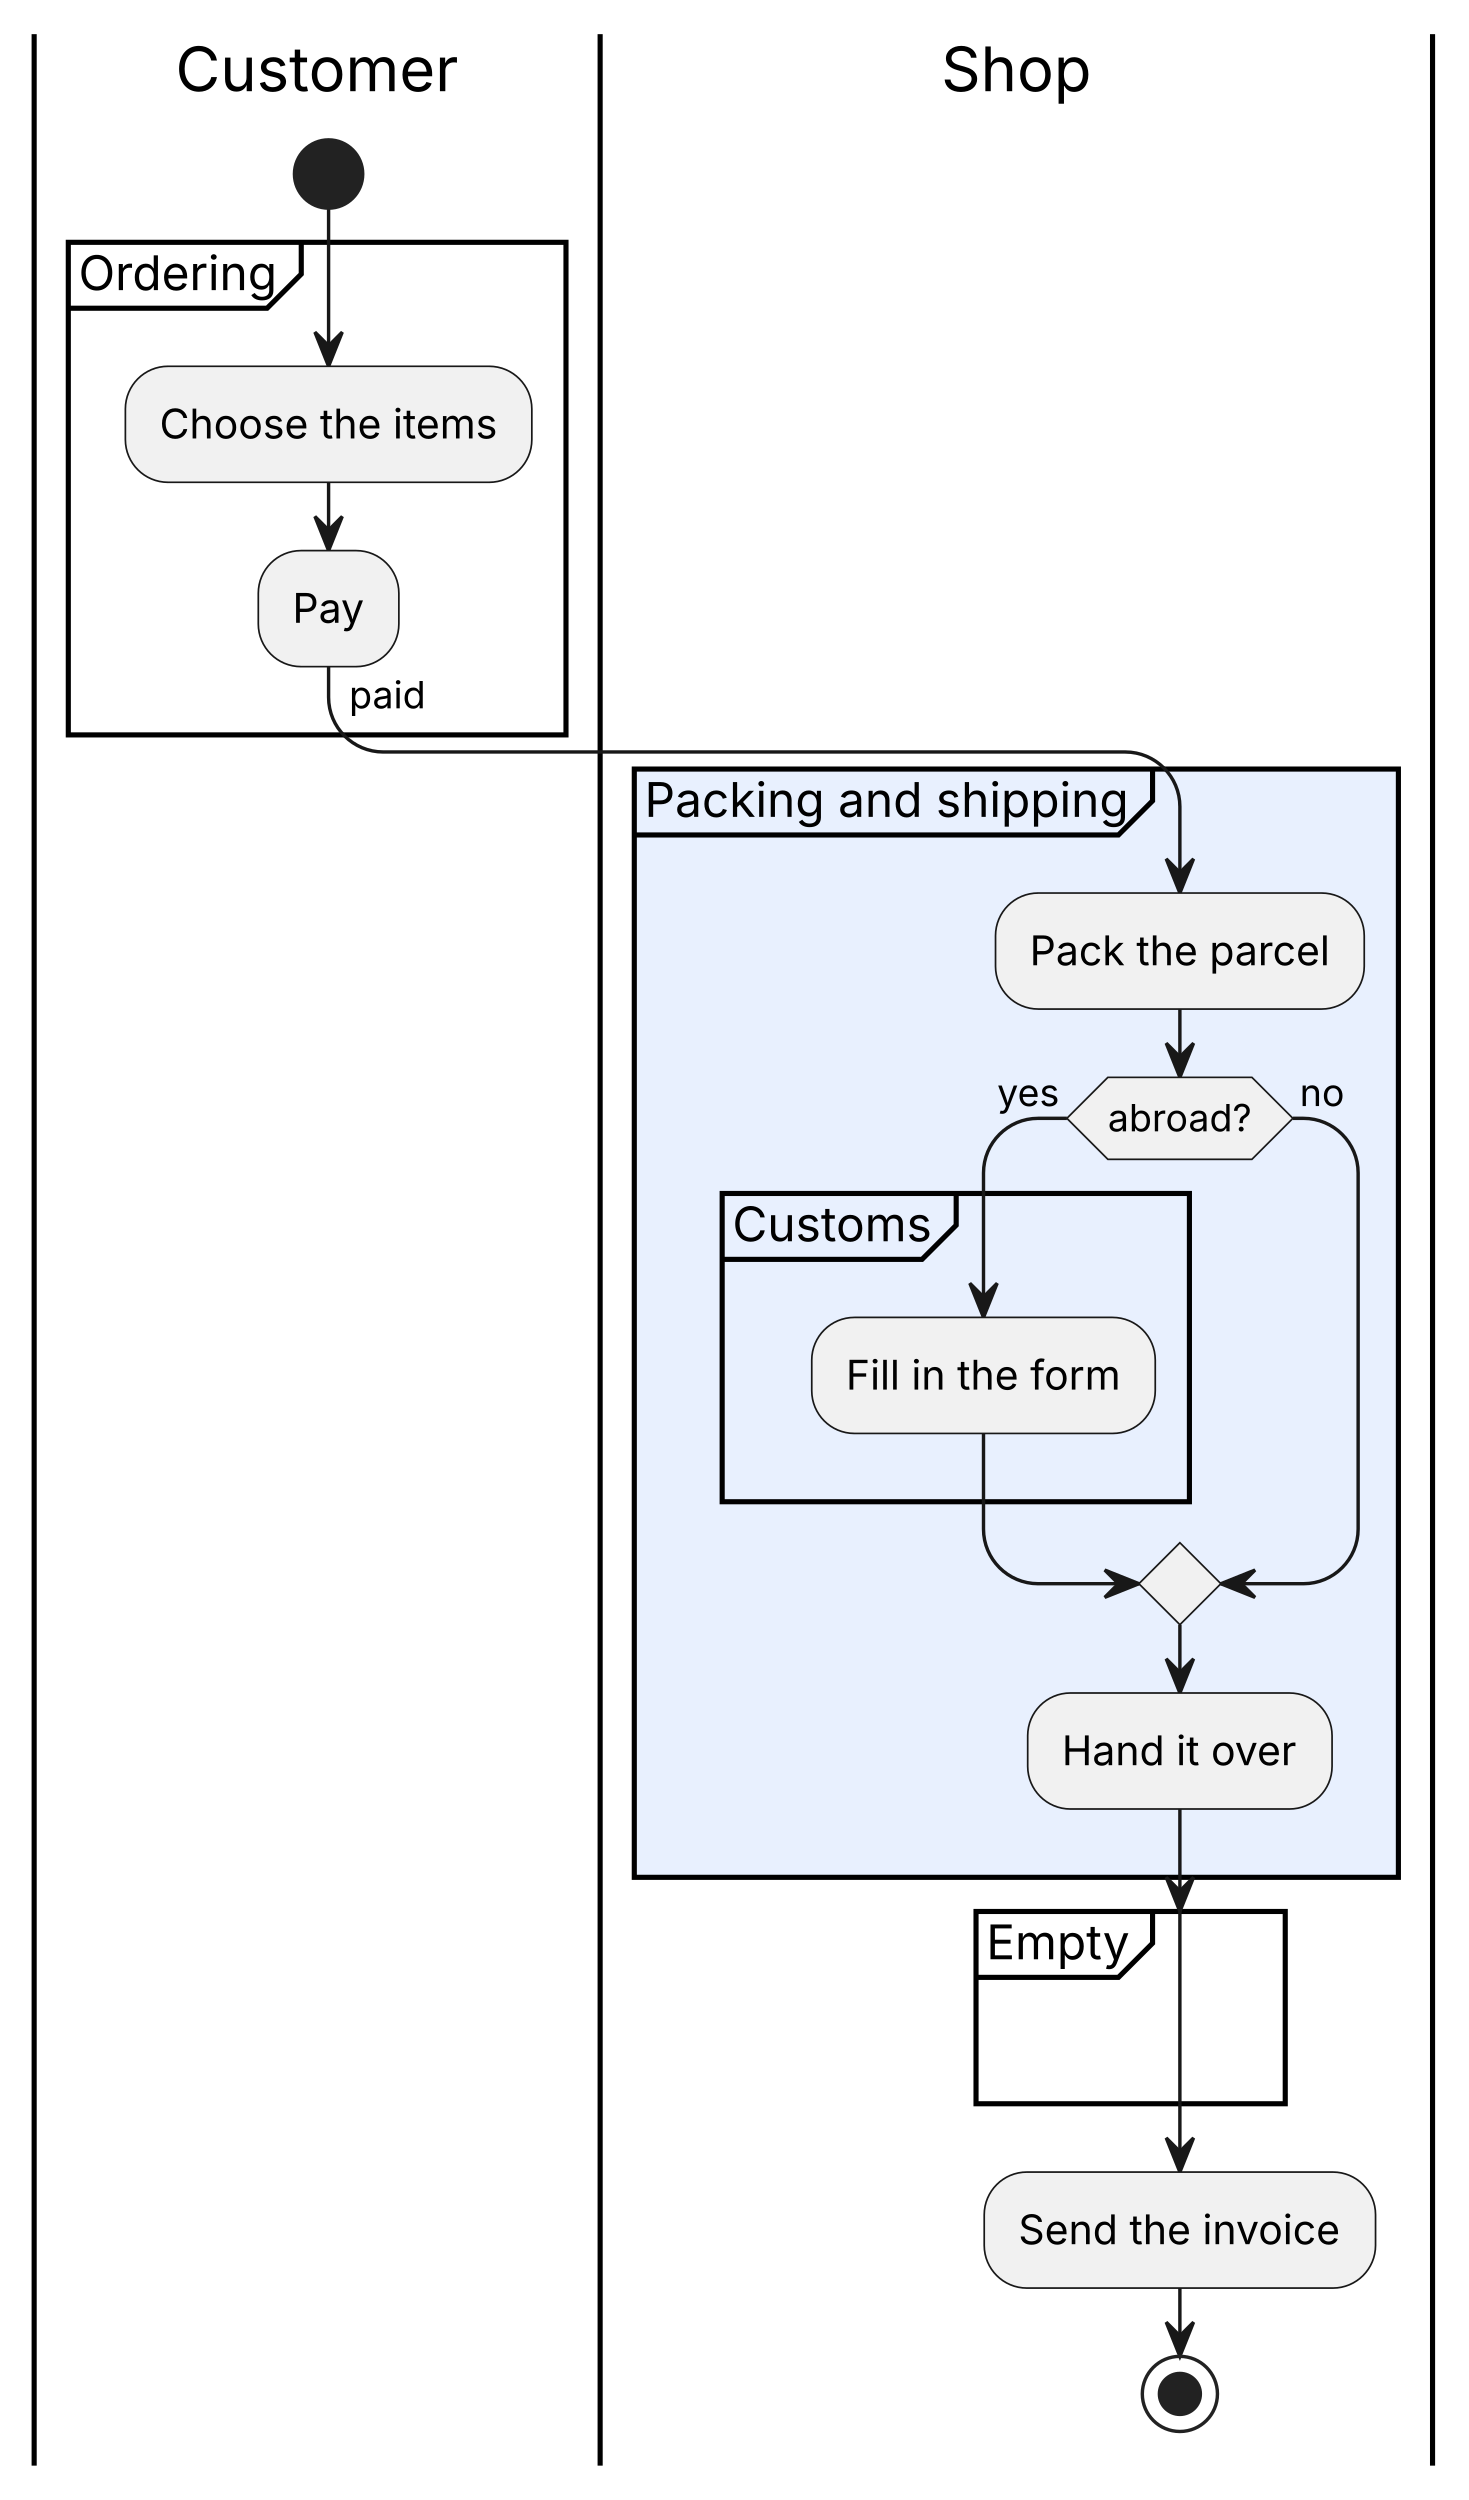
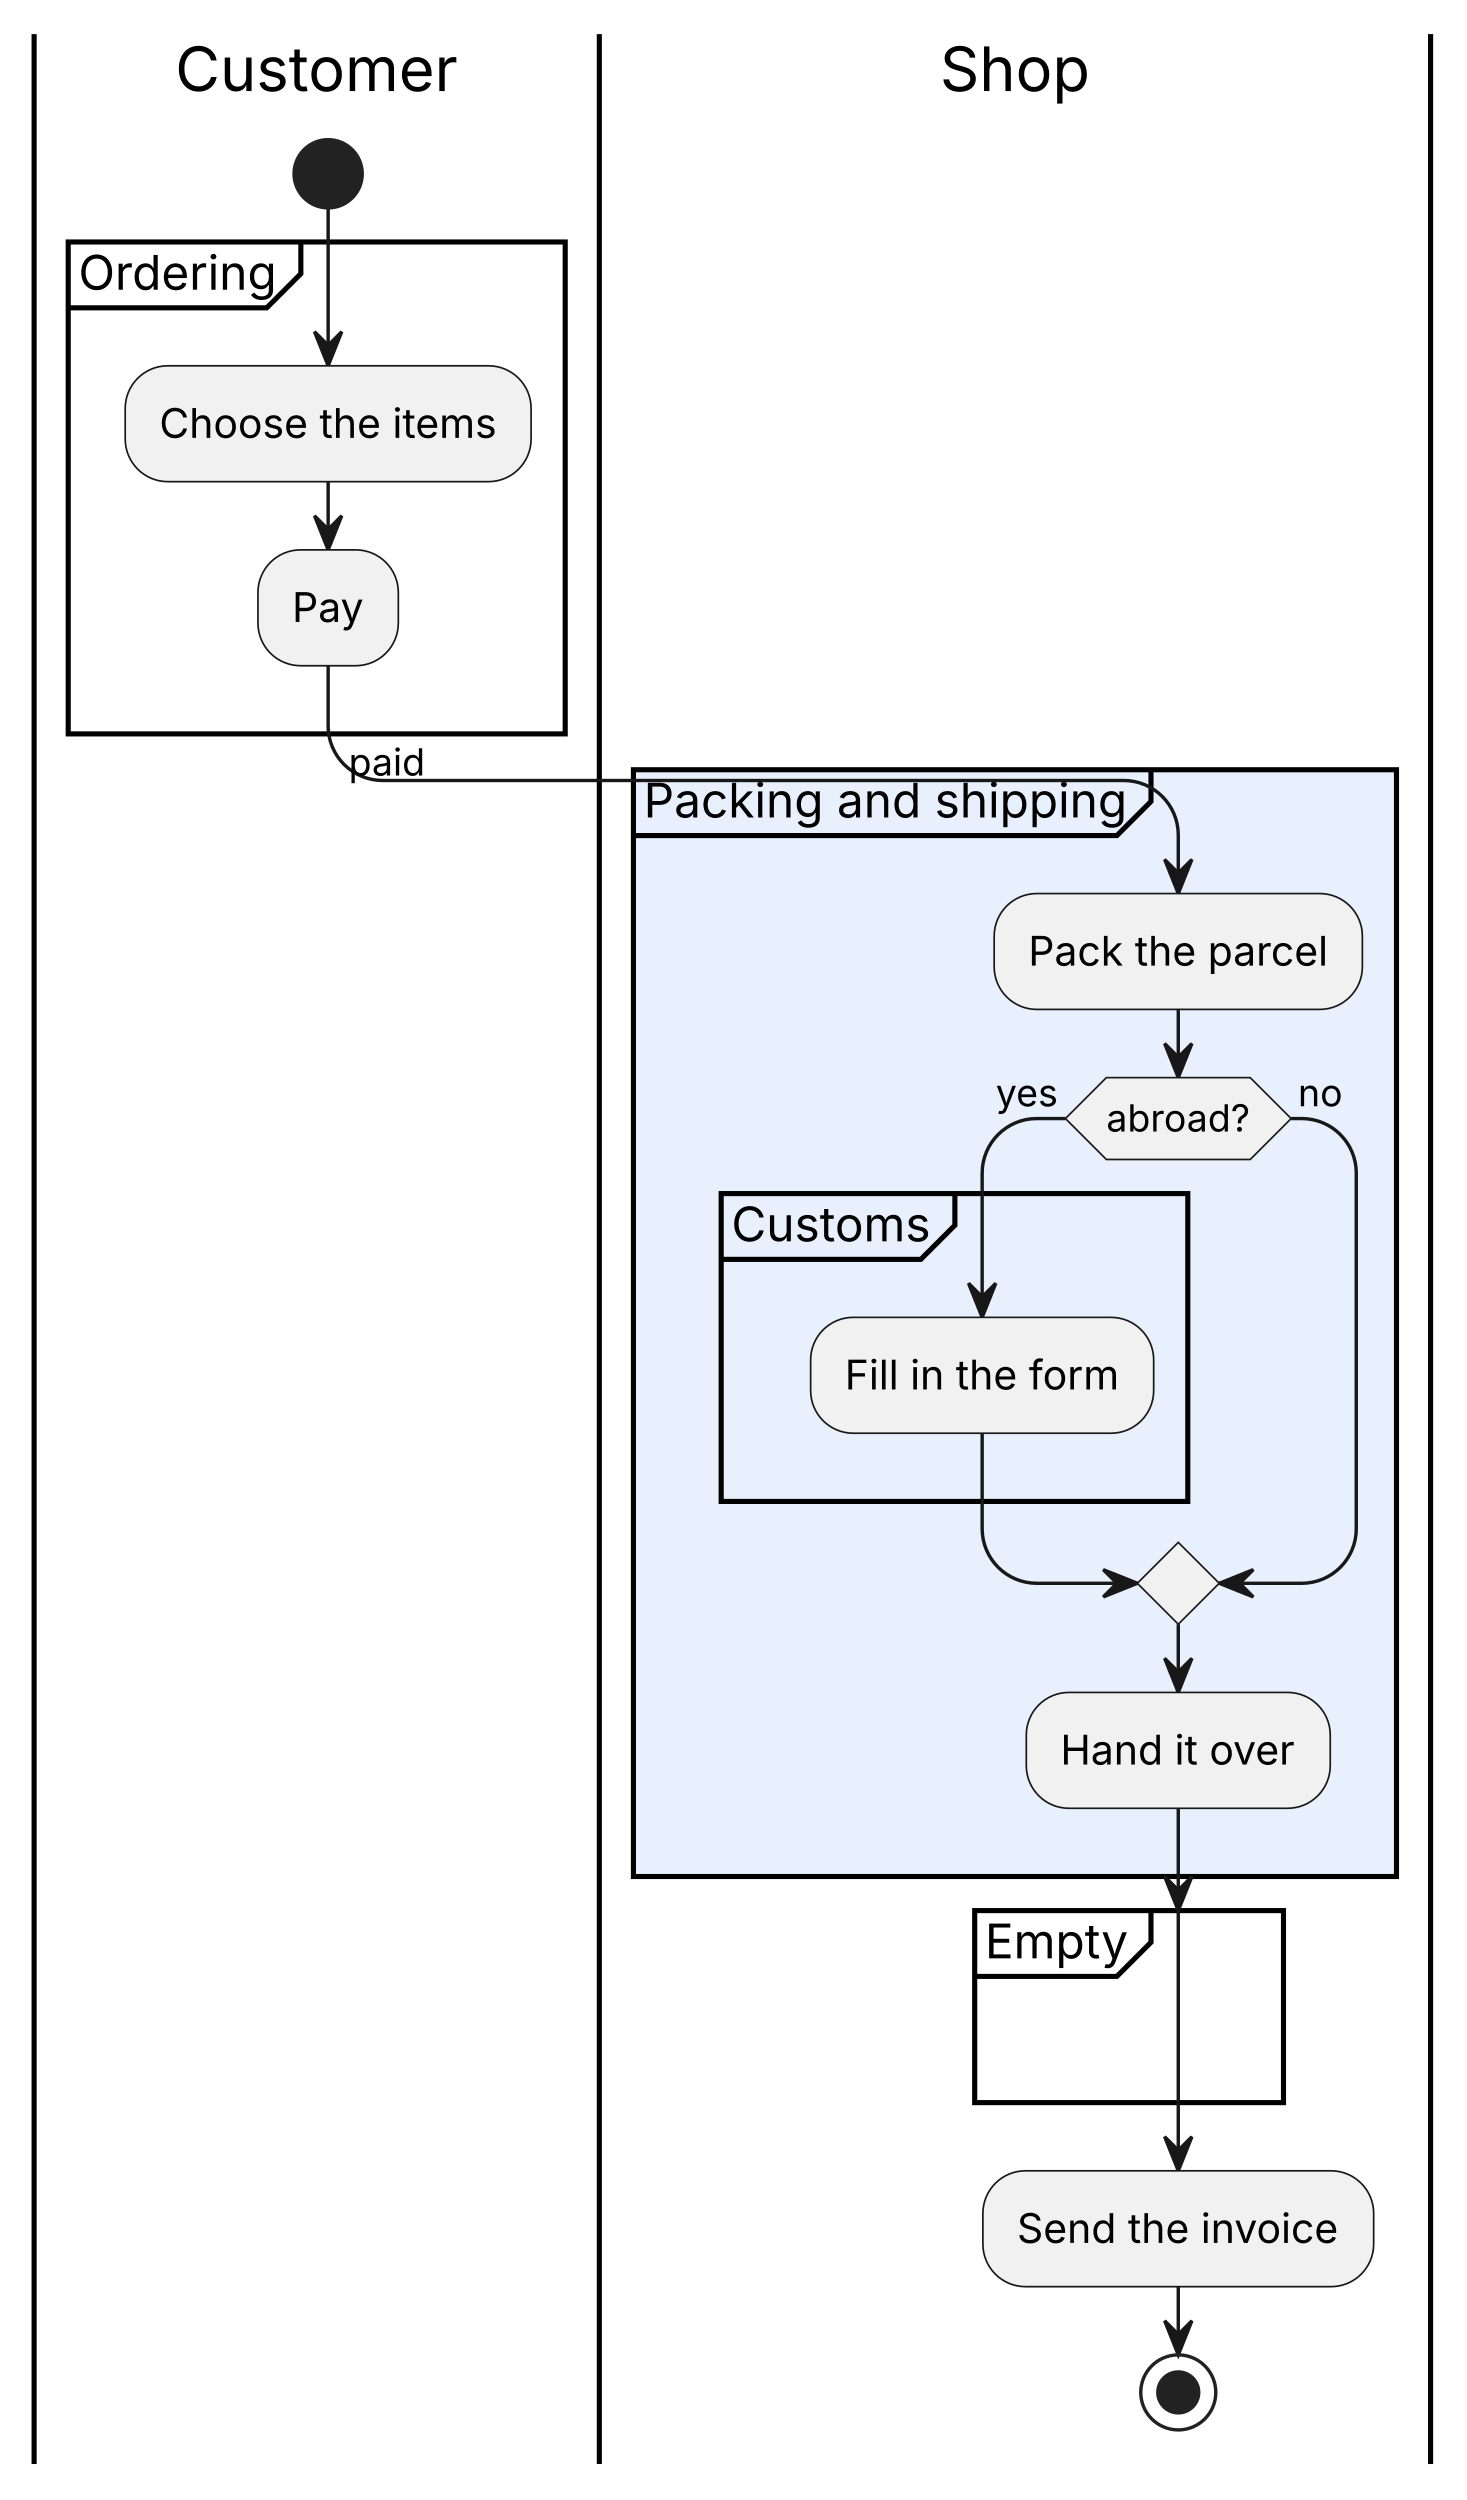
- <svg xmlns="http://www.w3.org/2000/svg" width="430" height="732" viewBox="0 0 430 732">
+ <svg xmlns="http://www.w3.org/2000/svg" width="430" height="733" viewBox="0 0 430 733">
  <g transform="translate(10,10)">
    <g>
      <rect x="10" y="60.95" width="145.72" height="144.23" fill="none" stroke="#000000" stroke-width="1.5" />
      <path d="M78.21,60.95 L78.21,70.25 L68.21,80.25 L10,80.25" fill="none" stroke="#000000" stroke-width="1.5" />
      <text font-family="Inter, Arial, Liberation Sans, Arimo, Helvetica, Nimbus Sans, sans-serif" xml:space="preserve">
        <tspan x="13" y="74.94" font-size="14" fill="#000000" textLength="58.21" lengthAdjust="spacing">Ordering</tspan>
      </text>
-       <rect x="175.72" y="215.18" width="223.73" height="324.5" fill="#E8F0FE" stroke="#000000" stroke-width="1.5" />
-       <path d="M327.47,215.18 L327.47,224.48 L317.47,234.48 L175.72,234.48" fill="none" stroke="#000000" stroke-width="1.5" />
+       <rect x="175.72" y="215.69" width="223.73" height="324.5" fill="#E8F0FE" stroke="#000000" stroke-width="1.5" />
+       <path d="M327.47,215.69 L327.47,224.99 L317.47,234.99 L175.72,234.99" fill="none" stroke="#000000" stroke-width="1.5" />
      <text font-family="Inter, Arial, Liberation Sans, Arimo, Helvetica, Nimbus Sans, sans-serif" xml:space="preserve">
-         <tspan x="178.72" y="229.18" font-size="14" fill="#000000" textLength="141.75" lengthAdjust="spacing">Packing and shipping</tspan>
+         <tspan x="178.72" y="229.68" font-size="14" fill="#000000" textLength="141.75" lengthAdjust="spacing">Packing and shipping</tspan>
      </text>
-       <rect x="201.45" y="339.45" width="136.81" height="90.26" fill="none" stroke="#000000" stroke-width="1.5" />
-       <path d="M269.97,339.45 L269.97,348.74 L259.97,358.74 L201.45,358.74" fill="none" stroke="#000000" stroke-width="1.5" />
+       <rect x="201.45" y="339.96" width="136.81" height="90.26" fill="none" stroke="#000000" stroke-width="1.5" />
+       <path d="M269.97,339.96 L269.97,349.25 L259.97,359.25 L201.45,359.25" fill="none" stroke="#000000" stroke-width="1.5" />
      <text font-family="Inter, Arial, Liberation Sans, Arimo, Helvetica, Nimbus Sans, sans-serif" xml:space="preserve">
-         <tspan x="204.45" y="353.44" font-size="14" fill="#000000" textLength="58.52" lengthAdjust="spacing">Customs</tspan>
+         <tspan x="204.45" y="353.95" font-size="14" fill="#000000" textLength="58.52" lengthAdjust="spacing">Customs</tspan>
      </text>
-       <rect x="275.78" y="549.68" width="90.54" height="56.3" fill="none" stroke="#000000" stroke-width="1.5" />
-       <path d="M327.47,549.68 L327.47,558.98 L317.47,568.98 L275.78,568.98" fill="none" stroke="#000000" stroke-width="1.5" />
+       <rect x="275.78" y="550.19" width="90.54" height="56.3" fill="none" stroke="#000000" stroke-width="1.5" />
+       <path d="M327.47,550.19 L327.47,559.48 L317.47,569.48 L275.78,569.48" fill="none" stroke="#000000" stroke-width="1.5" />
      <text font-family="Inter, Arial, Liberation Sans, Arimo, Helvetica, Nimbus Sans, sans-serif" xml:space="preserve">
-         <tspan x="278.78" y="563.67" font-size="14" fill="#000000" textLength="41.69" lengthAdjust="spacing">Empty</tspan>
+         <tspan x="278.78" y="564.18" font-size="14" fill="#000000" textLength="41.69" lengthAdjust="spacing">Empty</tspan>
      </text>
    </g>
    <g>
-       <line x1="0" y1="0" x2="0" y2="711.94" fill="none" stroke="#000000" stroke-width="1.5" />
-       <line x1="165.72" y1="0" x2="165.72" y2="711.94" fill="none" stroke="#000000" stroke-width="1.5" />
-       <line x1="409.45" y1="0" x2="409.45" y2="711.94" fill="none" stroke="#000000" stroke-width="1.5" />
+       <line x1="0" y1="0" x2="0" y2="712.45" fill="none" stroke="#000000" stroke-width="1.5" />
+       <line x1="165.72" y1="0" x2="165.72" y2="712.45" fill="none" stroke="#000000" stroke-width="1.5" />
+       <line x1="409.45" y1="0" x2="409.45" y2="712.45" fill="none" stroke="#000000" stroke-width="1.5" />
    </g>
    <g id="lines">
      <polyline points="86.21,50.95 86.21,97.25" fill="none" stroke="#181818" stroke-width="1" />
      <polygon points="82.21,87.25 86.21,97.25 90.21,87.25 86.21,91.25" fill="#181818" stroke="#181818" stroke-width="1" />
      <polyline points="86.21,131.22 86.21,151.22" fill="none" stroke="#181818" stroke-width="1" />
      <polygon points="82.21,141.22 86.21,151.22 90.21,141.22 86.21,145.22" fill="#181818" stroke="#181818" stroke-width="1" />
-       <path d="M86.21,185.18 L86.21,194.18 C86.21,203.02 93.38,210.18 102.21,210.18 L319.47,210.18 C328.3,210.18 335.47,217.35 335.47,226.18 L335.47,251.48" fill="none" stroke="#181818" stroke-width="1" />
-       <polygon points="331.47,241.48 335.47,251.48 339.47,241.48 335.47,245.48" fill="#181818" stroke="#181818" stroke-width="1" />
-       <polyline points="335.47,285.45 335.47,305.45" fill="none" stroke="#181818" stroke-width="1" />
-       <polygon points="331.47,295.45 335.47,305.45 339.47,295.45 335.47,299.45" fill="#181818" stroke="#181818" stroke-width="1" />
-       <path d="M302.38,317.45 L293.97,317.45 C285.14,317.45 277.97,324.61 277.97,333.45 L277.97,375.74" fill="none" stroke="#181818" stroke-width="1" />
-       <polygon points="273.97,365.74 277.97,375.74 281.97,365.74 277.97,369.74" fill="#181818" stroke="#181818" stroke-width="1" />
-       <path d="M277.97,409.71 L277.97,437.71 C277.97,446.55 285.14,453.71 293.97,453.71 L323.47,453.71" fill="none" stroke="#181818" stroke-width="1" />
-       <polygon points="313.47,457.71 323.47,453.71 313.47,449.71 317.47,453.71" fill="#181818" stroke="#181818" stroke-width="1" />
-       <path d="M368.56,317.45 L371.66,317.45 C380.5,317.45 387.66,324.61 387.66,333.45 L387.66,437.71 C387.66,446.55 380.5,453.71 371.66,453.71 L347.47,453.71" fill="none" stroke="#181818" stroke-width="1" />
-       <polygon points="357.47,449.71 347.47,453.71 357.47,457.71 353.47,453.71" fill="#181818" stroke="#181818" stroke-width="1" />
-       <polyline points="335.47,465.71 335.47,485.71" fill="none" stroke="#181818" stroke-width="1" />
-       <polygon points="331.47,475.71 335.47,485.71 339.47,475.71 335.47,479.71" fill="#181818" stroke="#181818" stroke-width="1" />
-       <polyline points="335.47,519.68 335.47,549.68" fill="none" stroke="#181818" stroke-width="1" />
-       <polygon points="331.47,539.68 335.47,549.68 339.47,539.68 335.47,543.68" fill="#181818" stroke="#181818" stroke-width="1" />
-       <polyline points="335.47,549.68 335.47,605.98" fill="none" stroke="#181818" stroke-width="1" />
-       <polyline points="335.47,605.98 335.47,625.98" fill="none" stroke="#181818" stroke-width="1" />
-       <polygon points="331.47,615.98 335.47,625.98 339.47,615.98 335.47,619.98" fill="#181818" stroke="#181818" stroke-width="1" />
-       <polyline points="335.47,659.94 335.47,679.94" fill="none" stroke="#181818" stroke-width="1" />
-       <polygon points="331.47,669.94 335.47,679.94 339.47,669.94 335.47,673.94" fill="#181818" stroke="#181818" stroke-width="1" />
+       <path d="M86.21,185.18 L86.21,202.84 C86.21,211.68 93.38,218.84 102.21,218.84 L319.47,218.84 C328.3,218.84 335.47,226 335.47,234.84 L335.47,251.99" fill="none" stroke="#181818" stroke-width="1" />
+       <polygon points="331.47,241.99 335.47,251.99 339.47,241.99 335.47,245.99" fill="#181818" stroke="#181818" stroke-width="1" />
+       <polyline points="335.47,285.96 335.47,305.96" fill="none" stroke="#181818" stroke-width="1" />
+       <polygon points="331.47,295.96 335.47,305.96 339.47,295.96 335.47,299.96" fill="#181818" stroke="#181818" stroke-width="1" />
+       <path d="M302.38,317.96 L293.97,317.96 C285.14,317.96 277.97,325.12 277.97,333.96 L277.97,376.25" fill="none" stroke="#181818" stroke-width="1" />
+       <polygon points="273.97,366.25 277.97,376.25 281.97,366.25 277.97,370.25" fill="#181818" stroke="#181818" stroke-width="1" />
+       <path d="M277.97,410.22 L277.97,438.22 C277.97,447.06 285.14,454.22 293.97,454.22 L323.47,454.22" fill="none" stroke="#181818" stroke-width="1" />
+       <polygon points="313.47,458.22 323.47,454.22 313.47,450.22 317.47,454.22" fill="#181818" stroke="#181818" stroke-width="1" />
+       <path d="M368.56,317.96 L371.66,317.96 C380.5,317.96 387.66,325.12 387.66,333.96 L387.66,438.22 C387.66,447.06 380.5,454.22 371.66,454.22 L347.47,454.22" fill="none" stroke="#181818" stroke-width="1" />
+       <polygon points="357.47,450.22 347.47,454.22 357.47,458.22 353.47,454.22" fill="#181818" stroke="#181818" stroke-width="1" />
+       <polyline points="335.47,466.22 335.47,486.22" fill="none" stroke="#181818" stroke-width="1" />
+       <polygon points="331.47,476.22 335.47,486.22 339.47,476.22 335.47,480.22" fill="#181818" stroke="#181818" stroke-width="1" />
+       <polyline points="335.47,520.19 335.47,550.19" fill="none" stroke="#181818" stroke-width="1" />
+       <polygon points="331.47,540.19 335.47,550.19 339.47,540.19 335.47,544.19" fill="#181818" stroke="#181818" stroke-width="1" />
+       <polyline points="335.47,550.19 335.47,606.48" fill="none" stroke="#181818" stroke-width="1" />
+       <polyline points="335.47,606.48 335.47,626.48" fill="none" stroke="#181818" stroke-width="1" />
+       <polygon points="331.47,616.48 335.47,626.48 339.47,616.48 335.47,620.48" fill="#181818" stroke="#181818" stroke-width="1" />
+       <polyline points="335.47,660.45 335.47,680.45" fill="none" stroke="#181818" stroke-width="1" />
+       <polygon points="331.47,670.45 335.47,680.45 339.47,670.45 335.47,674.45" fill="#181818" stroke="#181818" stroke-width="1" />
    </g>
    <g>
      <text font-family="Inter, Arial, Liberation Sans, Arimo, Helvetica, Nimbus Sans, sans-serif" xml:space="preserve">
        <tspan x="41.36" y="16.7" font-size="18" fill="#000000" textLength="83" lengthAdjust="spacing">Customer</tspan>
      </text>
      <text font-family="Inter, Arial, Liberation Sans, Arimo, Helvetica, Nimbus Sans, sans-serif" xml:space="preserve">
        <tspan x="265.58" y="16.7" font-size="18" fill="#000000" textLength="44.01" lengthAdjust="spacing">Shop</tspan>
      </text>
      <ellipse cx="86.21" cy="40.95" rx="10" ry="10" fill="#222222" stroke="#222222" stroke-width="1" />
      <rect x="26.71" y="97.25" width="119.01" height="33.97" rx="12.5" ry="12.5" fill="#F1F1F1" stroke="#181818" stroke-width="0.5" />
      <text font-family="Inter, Arial, Liberation Sans, Arimo, Helvetica, Nimbus Sans, sans-serif" xml:space="preserve">
        <tspan x="36.71" y="118.38" font-size="12" fill="#000000" textLength="99.01" lengthAdjust="spacing">Choose the items</tspan>
      </text>
      <rect x="65.63" y="151.22" width="41.16" height="33.97" rx="12.5" ry="12.5" fill="#F1F1F1" stroke="#181818" stroke-width="0.5" />
      <text font-family="Inter, Arial, Liberation Sans, Arimo, Helvetica, Nimbus Sans, sans-serif" xml:space="preserve">
        <tspan x="75.63" y="172.35" font-size="12" fill="#000000" textLength="21.16" lengthAdjust="spacing">Pay</tspan>
      </text>
      <text font-family="Inter, Arial, Liberation Sans, Arimo, Helvetica, Nimbus Sans, sans-serif" xml:space="preserve">
-         <tspan x="92.21" y="197.39" font-size="11" fill="#000000" textLength="22.31" lengthAdjust="spacing">paid</tspan>
+         <tspan x="92.21" y="217.39" font-size="11" fill="#000000" textLength="22.31" lengthAdjust="spacing">paid</tspan>
      </text>
-       <rect x="281.49" y="251.48" width="107.96" height="33.97" rx="12.5" ry="12.5" fill="#F1F1F1" stroke="#181818" stroke-width="0.5" />
+       <rect x="281.49" y="251.99" width="107.96" height="33.97" rx="12.5" ry="12.5" fill="#F1F1F1" stroke="#181818" stroke-width="0.5" />
      <text font-family="Inter, Arial, Liberation Sans, Arimo, Helvetica, Nimbus Sans, sans-serif" xml:space="preserve">
-         <tspan x="291.49" y="272.62" font-size="12" fill="#000000" textLength="87.96" lengthAdjust="spacing">Pack the parcel</tspan>
+         <tspan x="291.49" y="273.12" font-size="12" fill="#000000" textLength="87.96" lengthAdjust="spacing">Pack the parcel</tspan>
      </text>
-       <polygon points="302.38,317.45 314.38,305.45 356.56,305.45 368.56,317.45 356.56,329.45 314.38,329.45" fill="#F1F1F1" stroke="#181818" stroke-width="0.5" />
+       <polygon points="302.38,317.96 314.38,305.96 356.56,305.96 368.56,317.96 356.56,329.96 314.38,329.96" fill="#F1F1F1" stroke="#181818" stroke-width="0.5" />
      <text font-family="Inter, Arial, Liberation Sans, Arimo, Helvetica, Nimbus Sans, sans-serif" xml:space="preserve">
-         <tspan x="314.38" y="321.25" font-size="11" fill="#000000" textLength="42.19" lengthAdjust="spacing">abroad?</tspan>
+         <tspan x="314.38" y="321.76" font-size="11" fill="#000000" textLength="42.19" lengthAdjust="spacing">abroad?</tspan>
      </text>
      <text font-family="Inter, Arial, Liberation Sans, Arimo, Helvetica, Nimbus Sans, sans-serif" xml:space="preserve">
-         <tspan x="281.97" y="313.85" font-size="11" fill="#000000" textLength="18.4" lengthAdjust="spacing">yes</tspan>
+         <tspan x="281.97" y="314.36" font-size="11" fill="#000000" textLength="18.4" lengthAdjust="spacing">yes</tspan>
      </text>
      <text font-family="Inter, Arial, Liberation Sans, Arimo, Helvetica, Nimbus Sans, sans-serif" xml:space="preserve">
-         <tspan x="370.56" y="313.85" font-size="11" fill="#000000" textLength="13.1" lengthAdjust="spacing">no</tspan>
+         <tspan x="370.56" y="314.36" font-size="11" fill="#000000" textLength="13.1" lengthAdjust="spacing">no</tspan>
      </text>
-       <polygon points="323.47,453.71 335.47,441.71 347.47,453.71 335.47,465.71" fill="#F1F1F1" stroke="#181818" stroke-width="0.5" />
-       <rect x="227.68" y="375.74" width="100.58" height="33.97" rx="12.5" ry="12.5" fill="#F1F1F1" stroke="#181818" stroke-width="0.5" />
+       <polygon points="323.47,454.22 335.47,442.22 347.47,454.22 335.47,466.22" fill="#F1F1F1" stroke="#181818" stroke-width="0.5" />
+       <rect x="227.68" y="376.25" width="100.58" height="33.97" rx="12.5" ry="12.5" fill="#F1F1F1" stroke="#181818" stroke-width="0.5" />
      <text font-family="Inter, Arial, Liberation Sans, Arimo, Helvetica, Nimbus Sans, sans-serif" xml:space="preserve">
-         <tspan x="237.68" y="396.88" font-size="12" fill="#000000" textLength="80.58" lengthAdjust="spacing">Fill in the form</tspan>
+         <tspan x="237.68" y="397.39" font-size="12" fill="#000000" textLength="80.58" lengthAdjust="spacing">Fill in the form</tspan>
      </text>
-       <rect x="290.91" y="485.71" width="89.12" height="33.97" rx="12.5" ry="12.5" fill="#F1F1F1" stroke="#181818" stroke-width="0.5" />
+       <rect x="290.91" y="486.22" width="89.12" height="33.97" rx="12.5" ry="12.5" fill="#F1F1F1" stroke="#181818" stroke-width="0.5" />
      <text font-family="Inter, Arial, Liberation Sans, Arimo, Helvetica, Nimbus Sans, sans-serif" xml:space="preserve">
-         <tspan x="300.91" y="506.85" font-size="12" fill="#000000" textLength="69.12" lengthAdjust="spacing">Hand it over</tspan>
+         <tspan x="300.91" y="507.36" font-size="12" fill="#000000" textLength="69.12" lengthAdjust="spacing">Hand it over</tspan>
      </text>
-       <rect x="278.18" y="625.98" width="114.58" height="33.97" rx="12.5" ry="12.5" fill="#F1F1F1" stroke="#181818" stroke-width="0.5" />
+       <rect x="278.18" y="626.48" width="114.58" height="33.97" rx="12.5" ry="12.5" fill="#F1F1F1" stroke="#181818" stroke-width="0.5" />
      <text font-family="Inter, Arial, Liberation Sans, Arimo, Helvetica, Nimbus Sans, sans-serif" xml:space="preserve">
-         <tspan x="288.18" y="647.11" font-size="12" fill="#000000" textLength="94.58" lengthAdjust="spacing">Send the invoice</tspan>
+         <tspan x="288.18" y="647.62" font-size="12" fill="#000000" textLength="94.58" lengthAdjust="spacing">Send the invoice</tspan>
      </text>
-       <ellipse cx="335.47" cy="690.94" rx="11" ry="11" fill="none" stroke="#222222" stroke-width="1" />
-       <ellipse cx="335.47" cy="690.94" rx="6" ry="6" fill="#222222" stroke="#222222" stroke-width="1" />
+       <ellipse cx="335.47" cy="691.45" rx="11" ry="11" fill="none" stroke="#222222" stroke-width="1" />
+       <ellipse cx="335.47" cy="691.45" rx="6" ry="6" fill="#222222" stroke="#222222" stroke-width="1" />
    </g>
  </g>
</svg>
